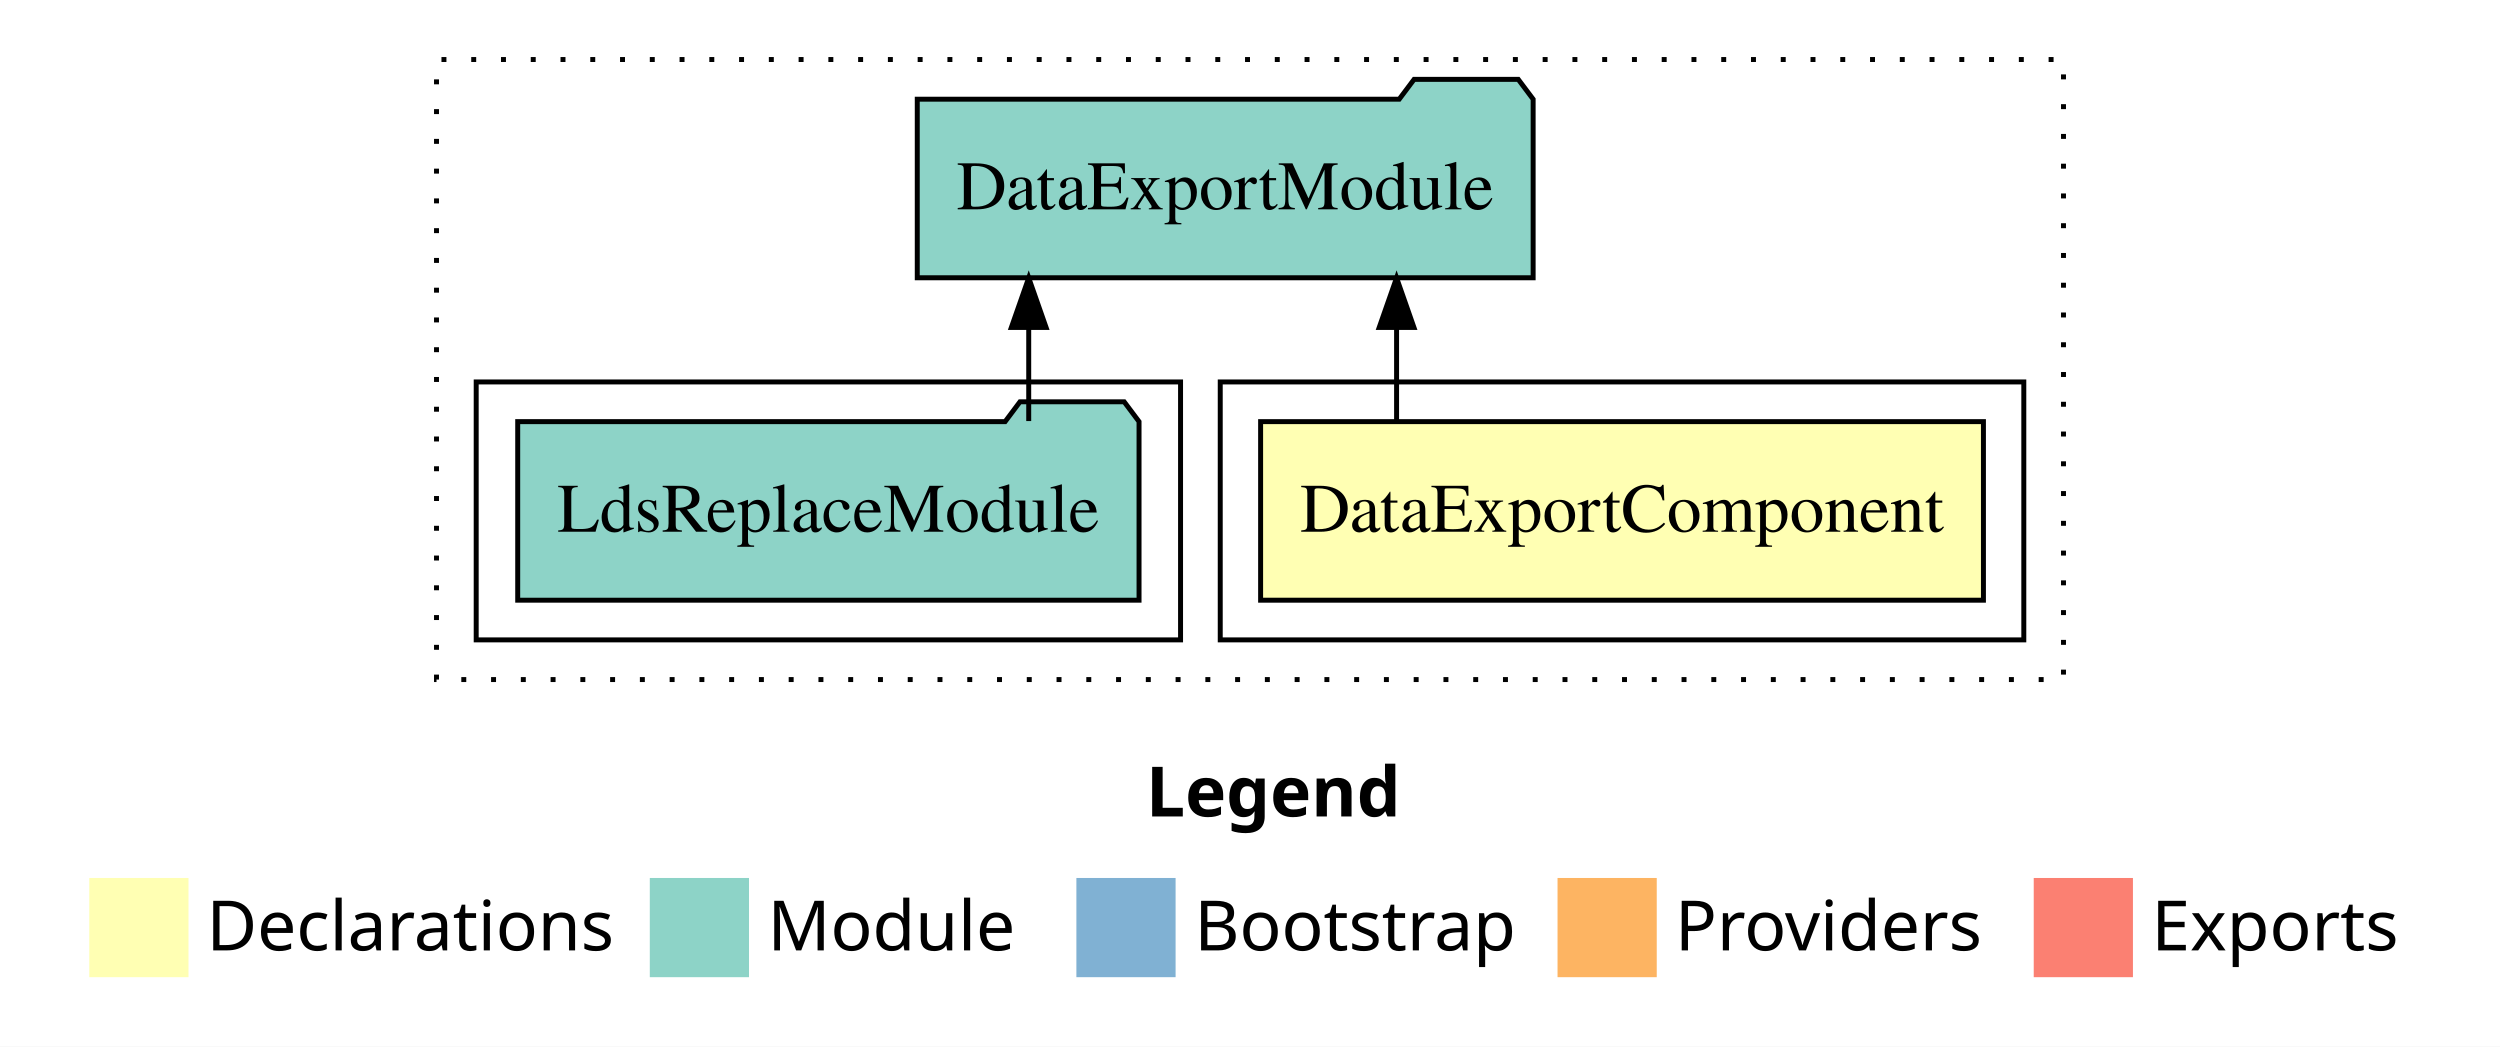
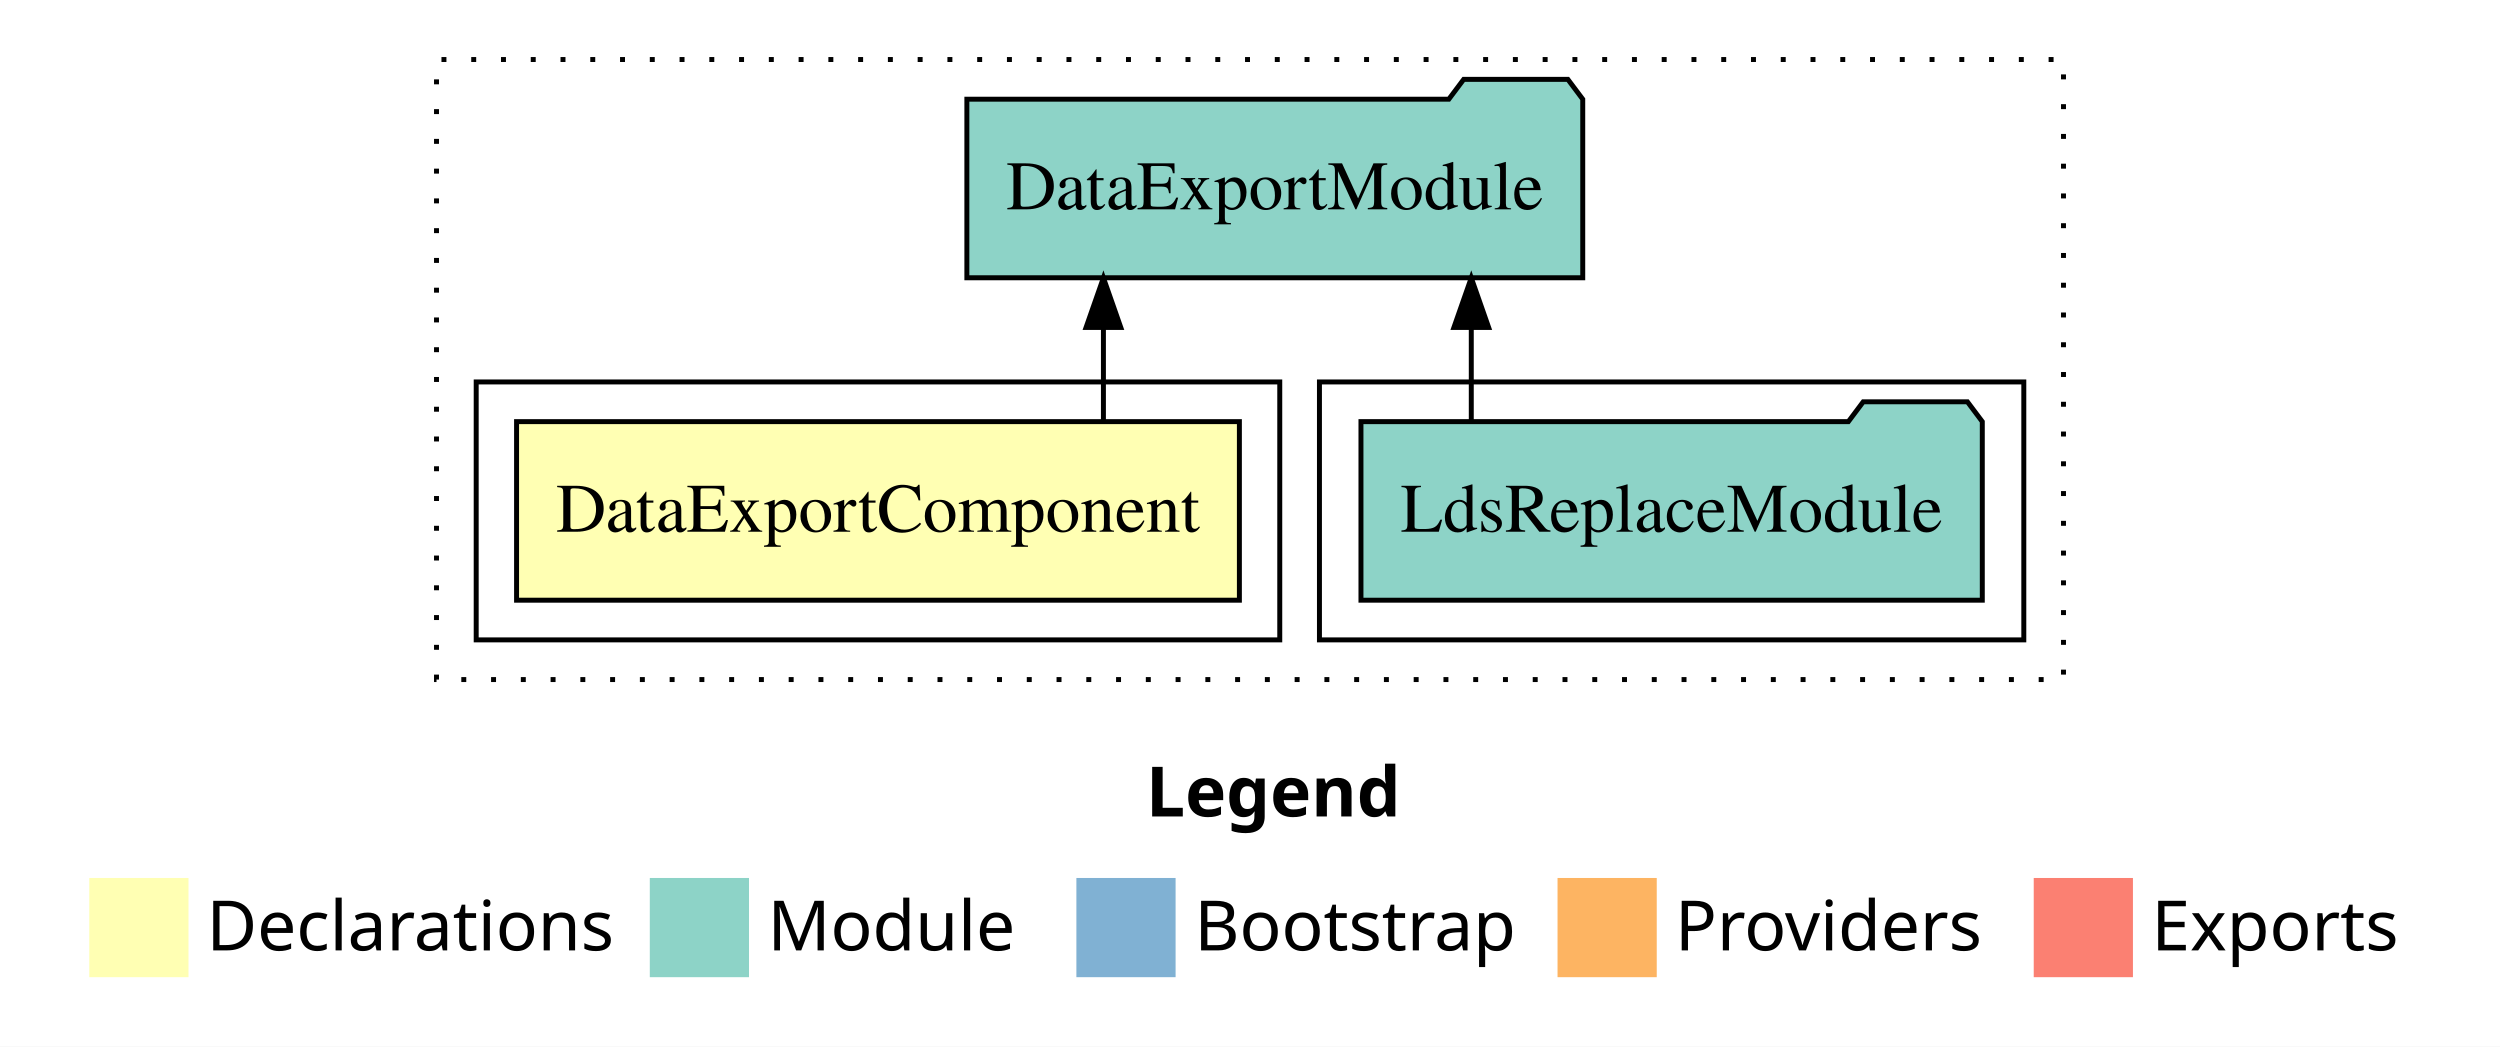
<svg xmlns="http://www.w3.org/2000/svg" width="504pt" height="211pt" viewBox="0.00 0.00 504.00 211.00">
  <g id="graph0" class="graph" transform="scale(1 1) rotate(0) translate(4 207)">
    <polygon fill="white" stroke="transparent" points="-4,4 -4,-207 500,-207 500,4 -4,4" />
    <text text-anchor="start" x="227.01" y="-42.4" font-family="Times-12" font-weight="bold" font-size="14.00">Legend</text>
    <polygon fill="#ffffb3" stroke="transparent" points="14,-10 14,-30 34,-30 34,-10 14,-10" />
    <text text-anchor="start" x="37.63" y="-15.4" font-family="Times-12" font-size="14.00">  Declarations</text>
    <polygon fill="#8dd3c7" stroke="transparent" points="127,-10 127,-30 147,-30 147,-10 127,-10" />
    <text text-anchor="start" x="150.73" y="-15.4" font-family="Times-12" font-size="14.00">  Module</text>
    <polygon fill="#80b1d3" stroke="transparent" points="213,-10 213,-30 233,-30 233,-10 213,-10" />
    <text text-anchor="start" x="236.78" y="-15.4" font-family="Times-12" font-size="14.00">  Bootstrap</text>
    <polygon fill="#fdb462" stroke="transparent" points="310,-10 310,-30 330,-30 330,-10 310,-10" />
    <text text-anchor="start" x="333.67" y="-15.4" font-family="Times-12" font-size="14.00">  Providers</text>
    <polygon fill="#fb8072" stroke="transparent" points="406,-10 406,-30 426,-30 426,-10 406,-10" />
    <text text-anchor="start" x="429.73" y="-15.4" font-family="Times-12" font-size="14.00">  Exports</text>
    <g id="clust1" class="cluster">
      <polygon fill="none" stroke="black" stroke-dasharray="1,5" points="84,-70 84,-195 412,-195 412,-70 84,-70" />
    </g>
+     <g id="clust4" class="cluster">
+       <polygon fill="none" stroke="black" points="262,-78 262,-130 404,-130 404,-78 262,-78" />
+     </g>
    <g id="clust2" class="cluster">
-       <polygon fill="none" stroke="black" points="242,-78 242,-130 404,-130 404,-78 242,-78" />
-     </g>
-     <g id="clust4" class="cluster">
-       <polygon fill="none" stroke="black" points="92,-78 92,-130 234,-130 234,-78 92,-78" />
+       <polygon fill="none" stroke="black" points="92,-78 92,-130 254,-130 254,-78 92,-78" />
    </g>
    <g id="node1" class="node">
-       <polygon fill="#ffffb3" stroke="black" points="395.86,-122 250.14,-122 250.14,-86 395.86,-86 395.86,-122" />
-       <text text-anchor="middle" x="323" y="-99.8" font-family="Times,serif" font-size="14.00">DataExportComponent</text>
+       <polygon fill="#ffffb3" stroke="black" points="245.86,-122 100.14,-122 100.14,-86 245.86,-86 245.86,-122" />
+       <text text-anchor="middle" x="173" y="-99.8" font-family="Times,serif" font-size="14.00">DataExportComponent</text>
    </g>
    <g id="node2" class="node">
-       <polygon fill="#8dd3c7" stroke="black" points="305.08,-187 302.08,-191 281.08,-191 278.08,-187 180.92,-187 180.92,-151 305.08,-151 305.08,-187" />
-       <text text-anchor="middle" x="243" y="-164.8" font-family="Times,serif" font-size="14.00">DataExportModule</text>
+       <polygon fill="#8dd3c7" stroke="black" points="315.08,-187 312.08,-191 291.08,-191 288.08,-187 190.92,-187 190.92,-151 315.08,-151 315.08,-187" />
+       <text text-anchor="middle" x="253" y="-164.8" font-family="Times,serif" font-size="14.00">DataExportModule</text>
    </g>
    <g id="edge1" class="edge">
-       <path fill="none" stroke="black" d="M277.55,-122.11C277.55,-122.11 277.55,-140.99 277.55,-140.99" />
-       <polygon fill="black" stroke="black" points="274.05,-140.99 277.55,-150.99 281.05,-140.99 274.05,-140.99" />
+       <path fill="none" stroke="black" d="M218.45,-122.11C218.45,-122.11 218.45,-140.99 218.45,-140.99" />
+       <polygon fill="black" stroke="black" points="214.95,-140.99 218.45,-150.99 221.95,-140.99 214.95,-140.99" />
    </g>
    <g id="node3" class="node">
-       <polygon fill="#8dd3c7" stroke="black" points="225.63,-122 222.63,-126 201.63,-126 198.63,-122 100.37,-122 100.37,-86 225.63,-86 225.63,-122" />
-       <text text-anchor="middle" x="163" y="-99.8" font-family="Times,serif" font-size="14.00">LdsReplaceModule</text>
+       <polygon fill="#8dd3c7" stroke="black" points="395.63,-122 392.63,-126 371.63,-126 368.63,-122 270.37,-122 270.37,-86 395.63,-86 395.63,-122" />
+       <text text-anchor="middle" x="333" y="-99.8" font-family="Times,serif" font-size="14.00">LdsReplaceModule</text>
    </g>
    <g id="edge2" class="edge">
-       <path fill="none" stroke="black" d="M203.39,-122.11C203.39,-122.11 203.39,-140.99 203.39,-140.99" />
-       <polygon fill="black" stroke="black" points="199.89,-140.99 203.39,-150.99 206.89,-140.99 199.89,-140.99" />
+       <path fill="none" stroke="black" d="M292.61,-122.11C292.61,-122.11 292.61,-140.99 292.61,-140.99" />
+       <polygon fill="black" stroke="black" points="289.11,-140.99 292.61,-150.99 296.11,-140.99 289.11,-140.99" />
    </g>
  </g>
</svg>
